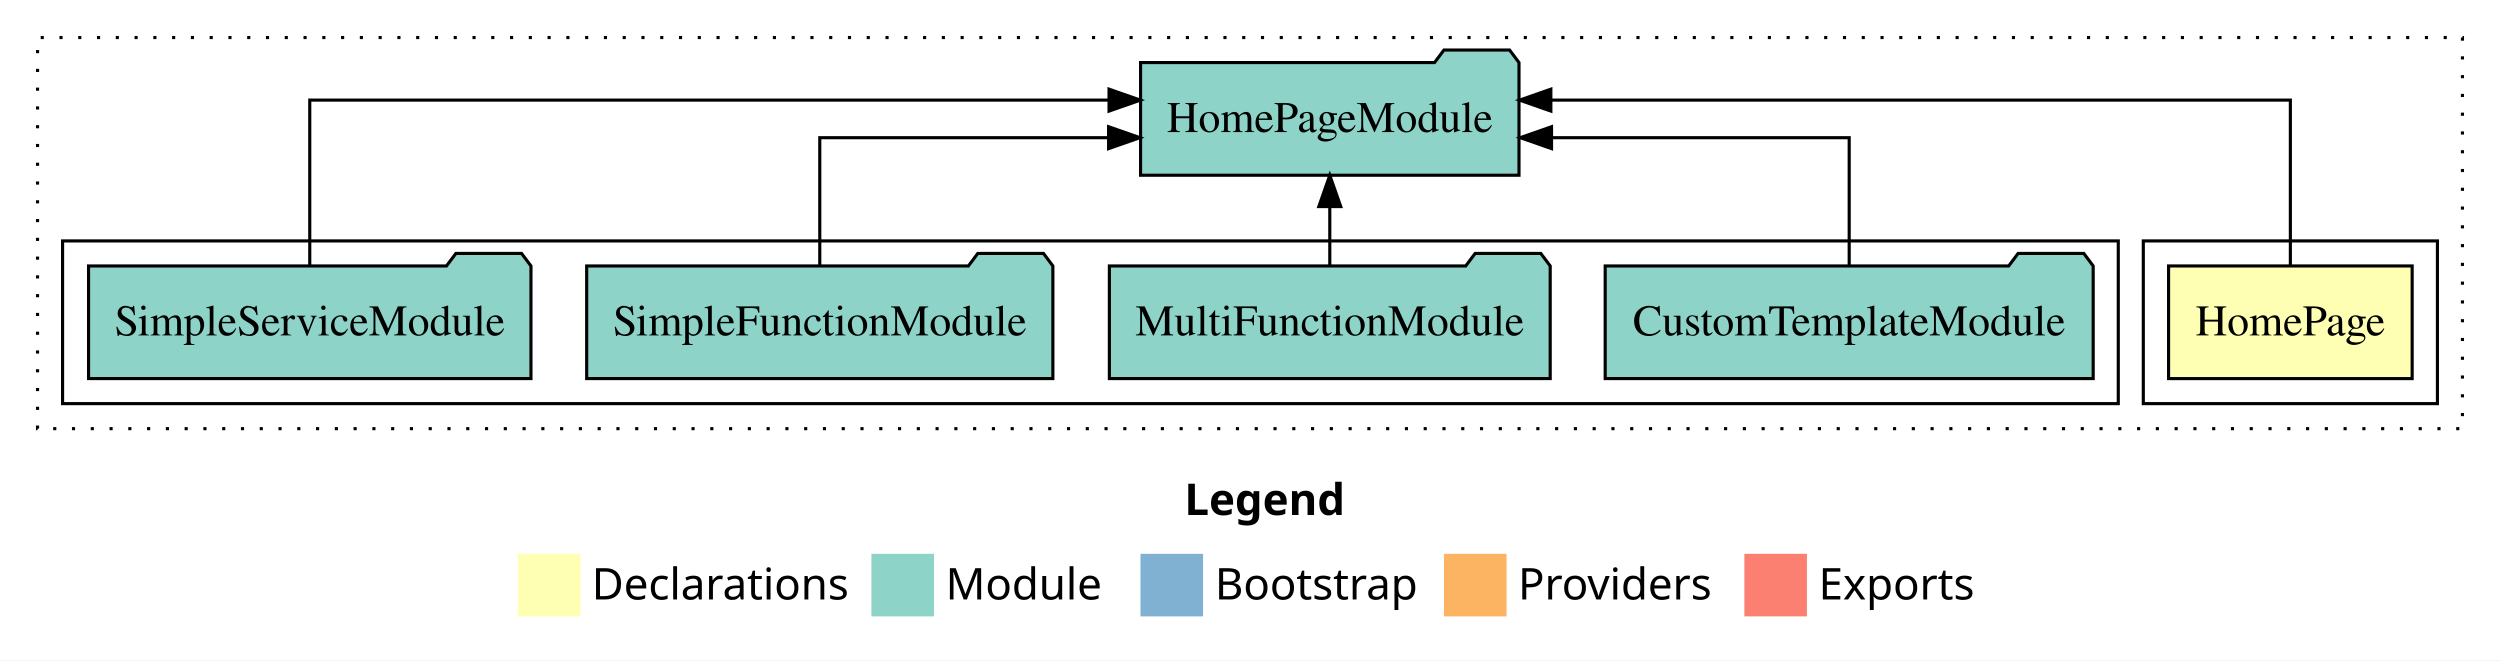
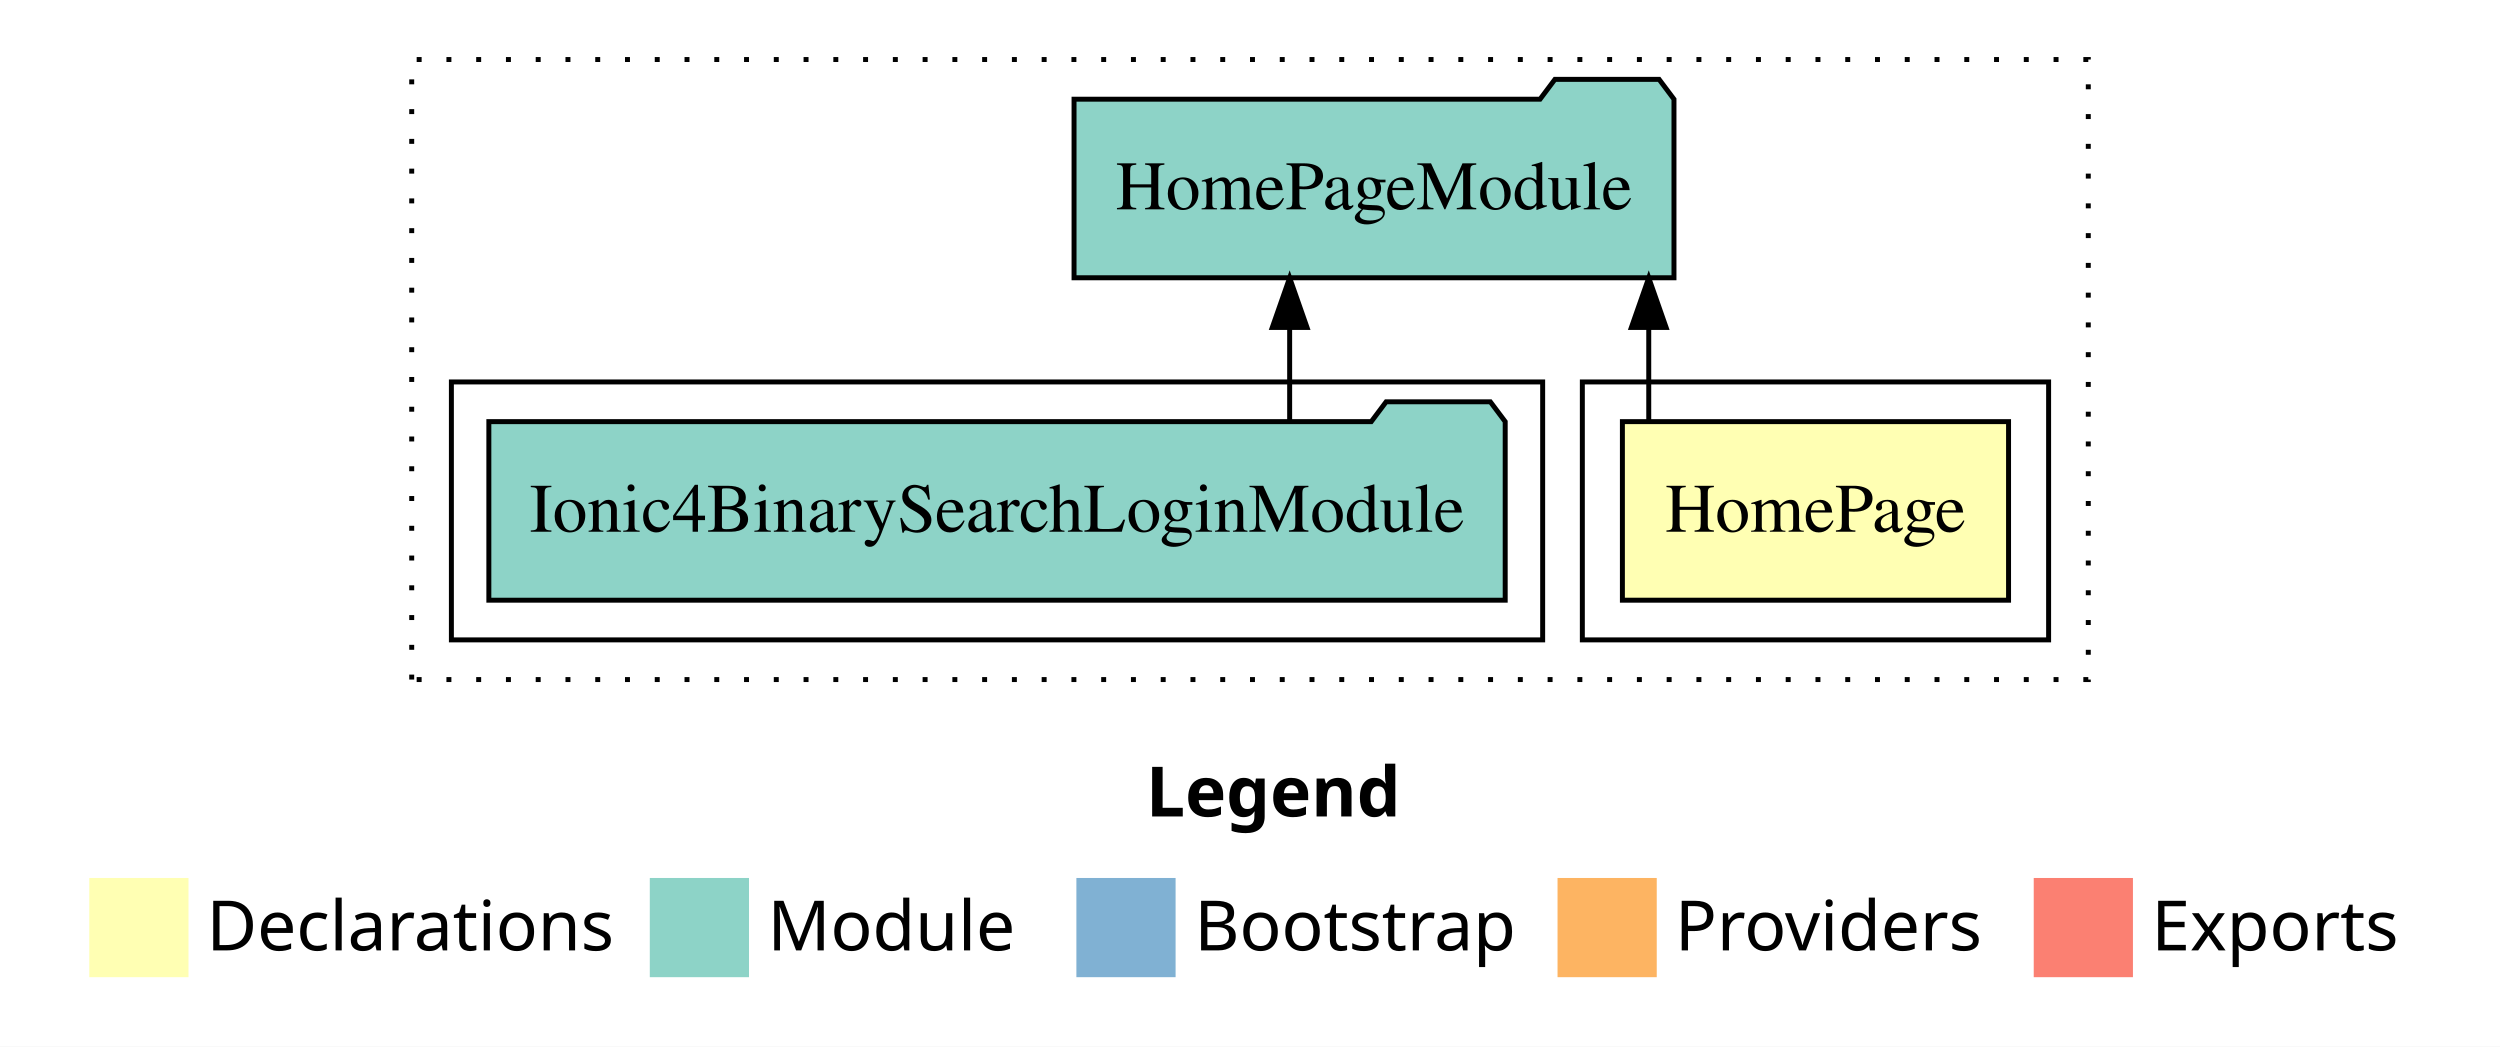
- <svg xmlns="http://www.w3.org/2000/svg" width="799pt" height="211pt" viewBox="0.00 0.00 799.00 211.00">
+ <svg xmlns="http://www.w3.org/2000/svg" width="504pt" height="211pt" viewBox="0.00 0.00 504.00 211.00">
  <g id="graph0" class="graph" transform="scale(1 1) rotate(0) translate(4 207)">
-     <polygon fill="#ffffff" stroke="transparent" points="-4,4 -4,-207 795,-207 795,4 -4,4" />
-     <text text-anchor="start" x="374.509" y="-42.4" font-family="sans-serif" font-weight="bold" font-size="14.00" fill="#000000">Legend</text>
-     <polygon fill="#ffffb3" stroke="transparent" points="161.5,-10 161.5,-30 181.5,-30 181.5,-10 161.5,-10" />
-     <text text-anchor="start" x="185.129" y="-15.4" font-family="sans-serif" font-size="14.00" fill="#000000">  Declarations</text>
-     <polygon fill="#8dd3c7" stroke="transparent" points="274.5,-10 274.5,-30 294.5,-30 294.5,-10 274.5,-10" />
-     <text text-anchor="start" x="298.225" y="-15.4" font-family="sans-serif" font-size="14.00" fill="#000000">  Module</text>
-     <polygon fill="#80b1d3" stroke="transparent" points="360.5,-10 360.5,-30 380.5,-30 380.5,-10 360.5,-10" />
-     <text text-anchor="start" x="384.281" y="-15.4" font-family="sans-serif" font-size="14.00" fill="#000000">  Bootstrap</text>
-     <polygon fill="#fdb462" stroke="transparent" points="457.5,-10 457.5,-30 477.5,-30 477.5,-10 457.5,-10" />
-     <text text-anchor="start" x="481.173" y="-15.4" font-family="sans-serif" font-size="14.00" fill="#000000">  Providers</text>
-     <polygon fill="#fb8072" stroke="transparent" points="553.5,-10 553.5,-30 573.5,-30 573.5,-10 553.5,-10" />
-     <text text-anchor="start" x="577.226" y="-15.4" font-family="sans-serif" font-size="14.00" fill="#000000">  Exports</text>
+     <polygon fill="#ffffff" stroke="transparent" points="-4,4 -4,-207 500,-207 500,4 -4,4" />
+     <text text-anchor="start" x="227.009" y="-42.4" font-family="sans-serif" font-weight="bold" font-size="14.00" fill="#000000">Legend</text>
+     <polygon fill="#ffffb3" stroke="transparent" points="14,-10 14,-30 34,-30 34,-10 14,-10" />
+     <text text-anchor="start" x="37.629" y="-15.4" font-family="sans-serif" font-size="14.00" fill="#000000">  Declarations</text>
+     <polygon fill="#8dd3c7" stroke="transparent" points="127,-10 127,-30 147,-30 147,-10 127,-10" />
+     <text text-anchor="start" x="150.725" y="-15.4" font-family="sans-serif" font-size="14.00" fill="#000000">  Module</text>
+     <polygon fill="#80b1d3" stroke="transparent" points="213,-10 213,-30 233,-30 233,-10 213,-10" />
+     <text text-anchor="start" x="236.781" y="-15.4" font-family="sans-serif" font-size="14.00" fill="#000000">  Bootstrap</text>
+     <polygon fill="#fdb462" stroke="transparent" points="310,-10 310,-30 330,-30 330,-10 310,-10" />
+     <text text-anchor="start" x="333.673" y="-15.4" font-family="sans-serif" font-size="14.00" fill="#000000">  Providers</text>
+     <polygon fill="#fb8072" stroke="transparent" points="406,-10 406,-30 426,-30 426,-10 406,-10" />
+     <text text-anchor="start" x="429.726" y="-15.4" font-family="sans-serif" font-size="14.00" fill="#000000">  Exports</text>
    <g id="clust1" class="cluster">
-       <polygon fill="none" stroke="#000000" stroke-dasharray="1,5" points="8,-70 8,-195 783,-195 783,-70 8,-70" />
+       <polygon fill="none" stroke="#000000" stroke-dasharray="1,5" points="79,-70 79,-195 417,-195 417,-70 79,-70" />
    </g>
    <g id="clust2" class="cluster">
-       <polygon fill="none" stroke="#000000" points="681,-78 681,-130 775,-130 775,-78 681,-78" />
+       <polygon fill="none" stroke="#000000" points="315,-78 315,-130 409,-130 409,-78 315,-78" />
    </g>
    <g id="clust4" class="cluster">
-       <polygon fill="none" stroke="#000000" points="16,-78 16,-130 673,-130 673,-78 16,-78" />
+       <polygon fill="none" stroke="#000000" points="87,-78 87,-130 307,-130 307,-78 87,-78" />
    </g>
    <g id="node1" class="node">
-       <polygon fill="#ffffb3" stroke="#000000" points="766.925,-122 689.075,-122 689.075,-86 766.925,-86 766.925,-122" />
-       <text text-anchor="middle" x="728" y="-99.8" font-family="Times,serif" font-size="14.00" fill="#000000">HomePage</text>
+       <polygon fill="#ffffb3" stroke="#000000" points="400.925,-122 323.075,-122 323.075,-86 400.925,-86 400.925,-122" />
+       <text text-anchor="middle" x="362" y="-99.8" font-family="Times,serif" font-size="14.00" fill="#000000">HomePage</text>
    </g>
    <g id="node2" class="node">
-       <polygon fill="#8dd3c7" stroke="#000000" points="481.473,-187 478.473,-191 457.473,-191 454.473,-187 360.527,-187 360.527,-151 481.473,-151 481.473,-187" />
-       <text text-anchor="middle" x="421" y="-164.8" font-family="Times,serif" font-size="14.00" fill="#000000">HomePageModule</text>
+       <polygon fill="#8dd3c7" stroke="#000000" points="333.473,-187 330.473,-191 309.473,-191 306.473,-187 212.527,-187 212.527,-151 333.473,-151 333.473,-187" />
+       <text text-anchor="middle" x="273" y="-164.8" font-family="Times,serif" font-size="14.00" fill="#000000">HomePageModule</text>
    </g>
    <g id="edge1" class="edge">
-       <path fill="none" stroke="#000000" d="M728,-122.284C728,-143.321 728,-175 728,-175 728,-175 491.653,-175 491.653,-175" />
-       <polygon fill="#000000" stroke="#000000" points="491.653,-171.5 481.653,-175 491.653,-178.5 491.653,-171.5" />
+       <path fill="none" stroke="#000000" d="M328.387,-122.106C328.387,-122.106 328.387,-140.991 328.387,-140.991" />
+       <polygon fill="#000000" stroke="#000000" points="324.887,-140.991 328.387,-150.991 331.887,-140.991 324.887,-140.991" />
    </g>
    <g id="node3" class="node">
-       <polygon fill="#8dd3c7" stroke="#000000" points="664.98,-122 661.98,-126 640.98,-126 637.98,-122 509.02,-122 509.02,-86 664.98,-86 664.98,-122" />
-       <text text-anchor="middle" x="587" y="-99.8" font-family="Times,serif" font-size="14.00" fill="#000000">CustomTemplateModule</text>
+       <polygon fill="#8dd3c7" stroke="#000000" points="299.448,-122 296.448,-126 275.448,-126 272.448,-122 94.552,-122 94.552,-86 299.448,-86 299.448,-122" />
+       <text text-anchor="middle" x="197" y="-99.8" font-family="Times,serif" font-size="14.00" fill="#000000">Ionic4BinarySearchLoginModule</text>
    </g>
    <g id="edge2" class="edge">
-       <path fill="none" stroke="#000000" d="M587,-122.022C587,-139.373 587,-163 587,-163 587,-163 491.87,-163 491.87,-163" />
-       <polygon fill="#000000" stroke="#000000" points="491.87,-159.5 481.87,-163 491.87,-166.5 491.87,-159.5" />
-     </g>
-     <g id="node4" class="node">
-       <polygon fill="#8dd3c7" stroke="#000000" points="491.445,-122 488.445,-126 467.445,-126 464.445,-122 350.555,-122 350.555,-86 491.445,-86 491.445,-122" />
-       <text text-anchor="middle" x="421" y="-99.8" font-family="Times,serif" font-size="14.00" fill="#000000">MultiFunctionModule</text>
-     </g>
-     <g id="edge3" class="edge">
-       <path fill="none" stroke="#000000" d="M421,-122.106C421,-122.106 421,-140.991 421,-140.991" />
-       <polygon fill="#000000" stroke="#000000" points="417.5,-140.991 421,-150.991 424.5,-140.991 417.5,-140.991" />
-     </g>
-     <g id="node5" class="node">
-       <polygon fill="#8dd3c7" stroke="#000000" points="332.497,-122 329.497,-126 308.497,-126 305.497,-122 183.503,-122 183.503,-86 332.497,-86 332.497,-122" />
-       <text text-anchor="middle" x="258" y="-99.8" font-family="Times,serif" font-size="14.00" fill="#000000">SimpleFunctionModule</text>
-     </g>
-     <g id="edge4" class="edge">
-       <path fill="none" stroke="#000000" d="M258,-122.022C258,-139.373 258,-163 258,-163 258,-163 350.305,-163 350.305,-163" />
-       <polygon fill="#000000" stroke="#000000" points="350.305,-166.5 360.305,-163 350.305,-159.5 350.305,-166.5" />
-     </g>
-     <g id="node6" class="node">
-       <polygon fill="#8dd3c7" stroke="#000000" points="165.696,-122 162.696,-126 141.696,-126 138.696,-122 24.303,-122 24.303,-86 165.696,-86 165.696,-122" />
-       <text text-anchor="middle" x="95" y="-99.8" font-family="Times,serif" font-size="14.00" fill="#000000">SimpleServiceModule</text>
-     </g>
-     <g id="edge5" class="edge">
-       <path fill="none" stroke="#000000" d="M95,-122.284C95,-143.321 95,-175 95,-175 95,-175 350.446,-175 350.446,-175" />
-       <polygon fill="#000000" stroke="#000000" points="350.446,-178.5 360.446,-175 350.446,-171.5 350.446,-178.5" />
+       <path fill="none" stroke="#000000" d="M255.994,-122.106C255.994,-122.106 255.994,-140.991 255.994,-140.991" />
+       <polygon fill="#000000" stroke="#000000" points="252.494,-140.991 255.994,-150.991 259.494,-140.991 252.494,-140.991" />
    </g>
  </g>
</svg>
